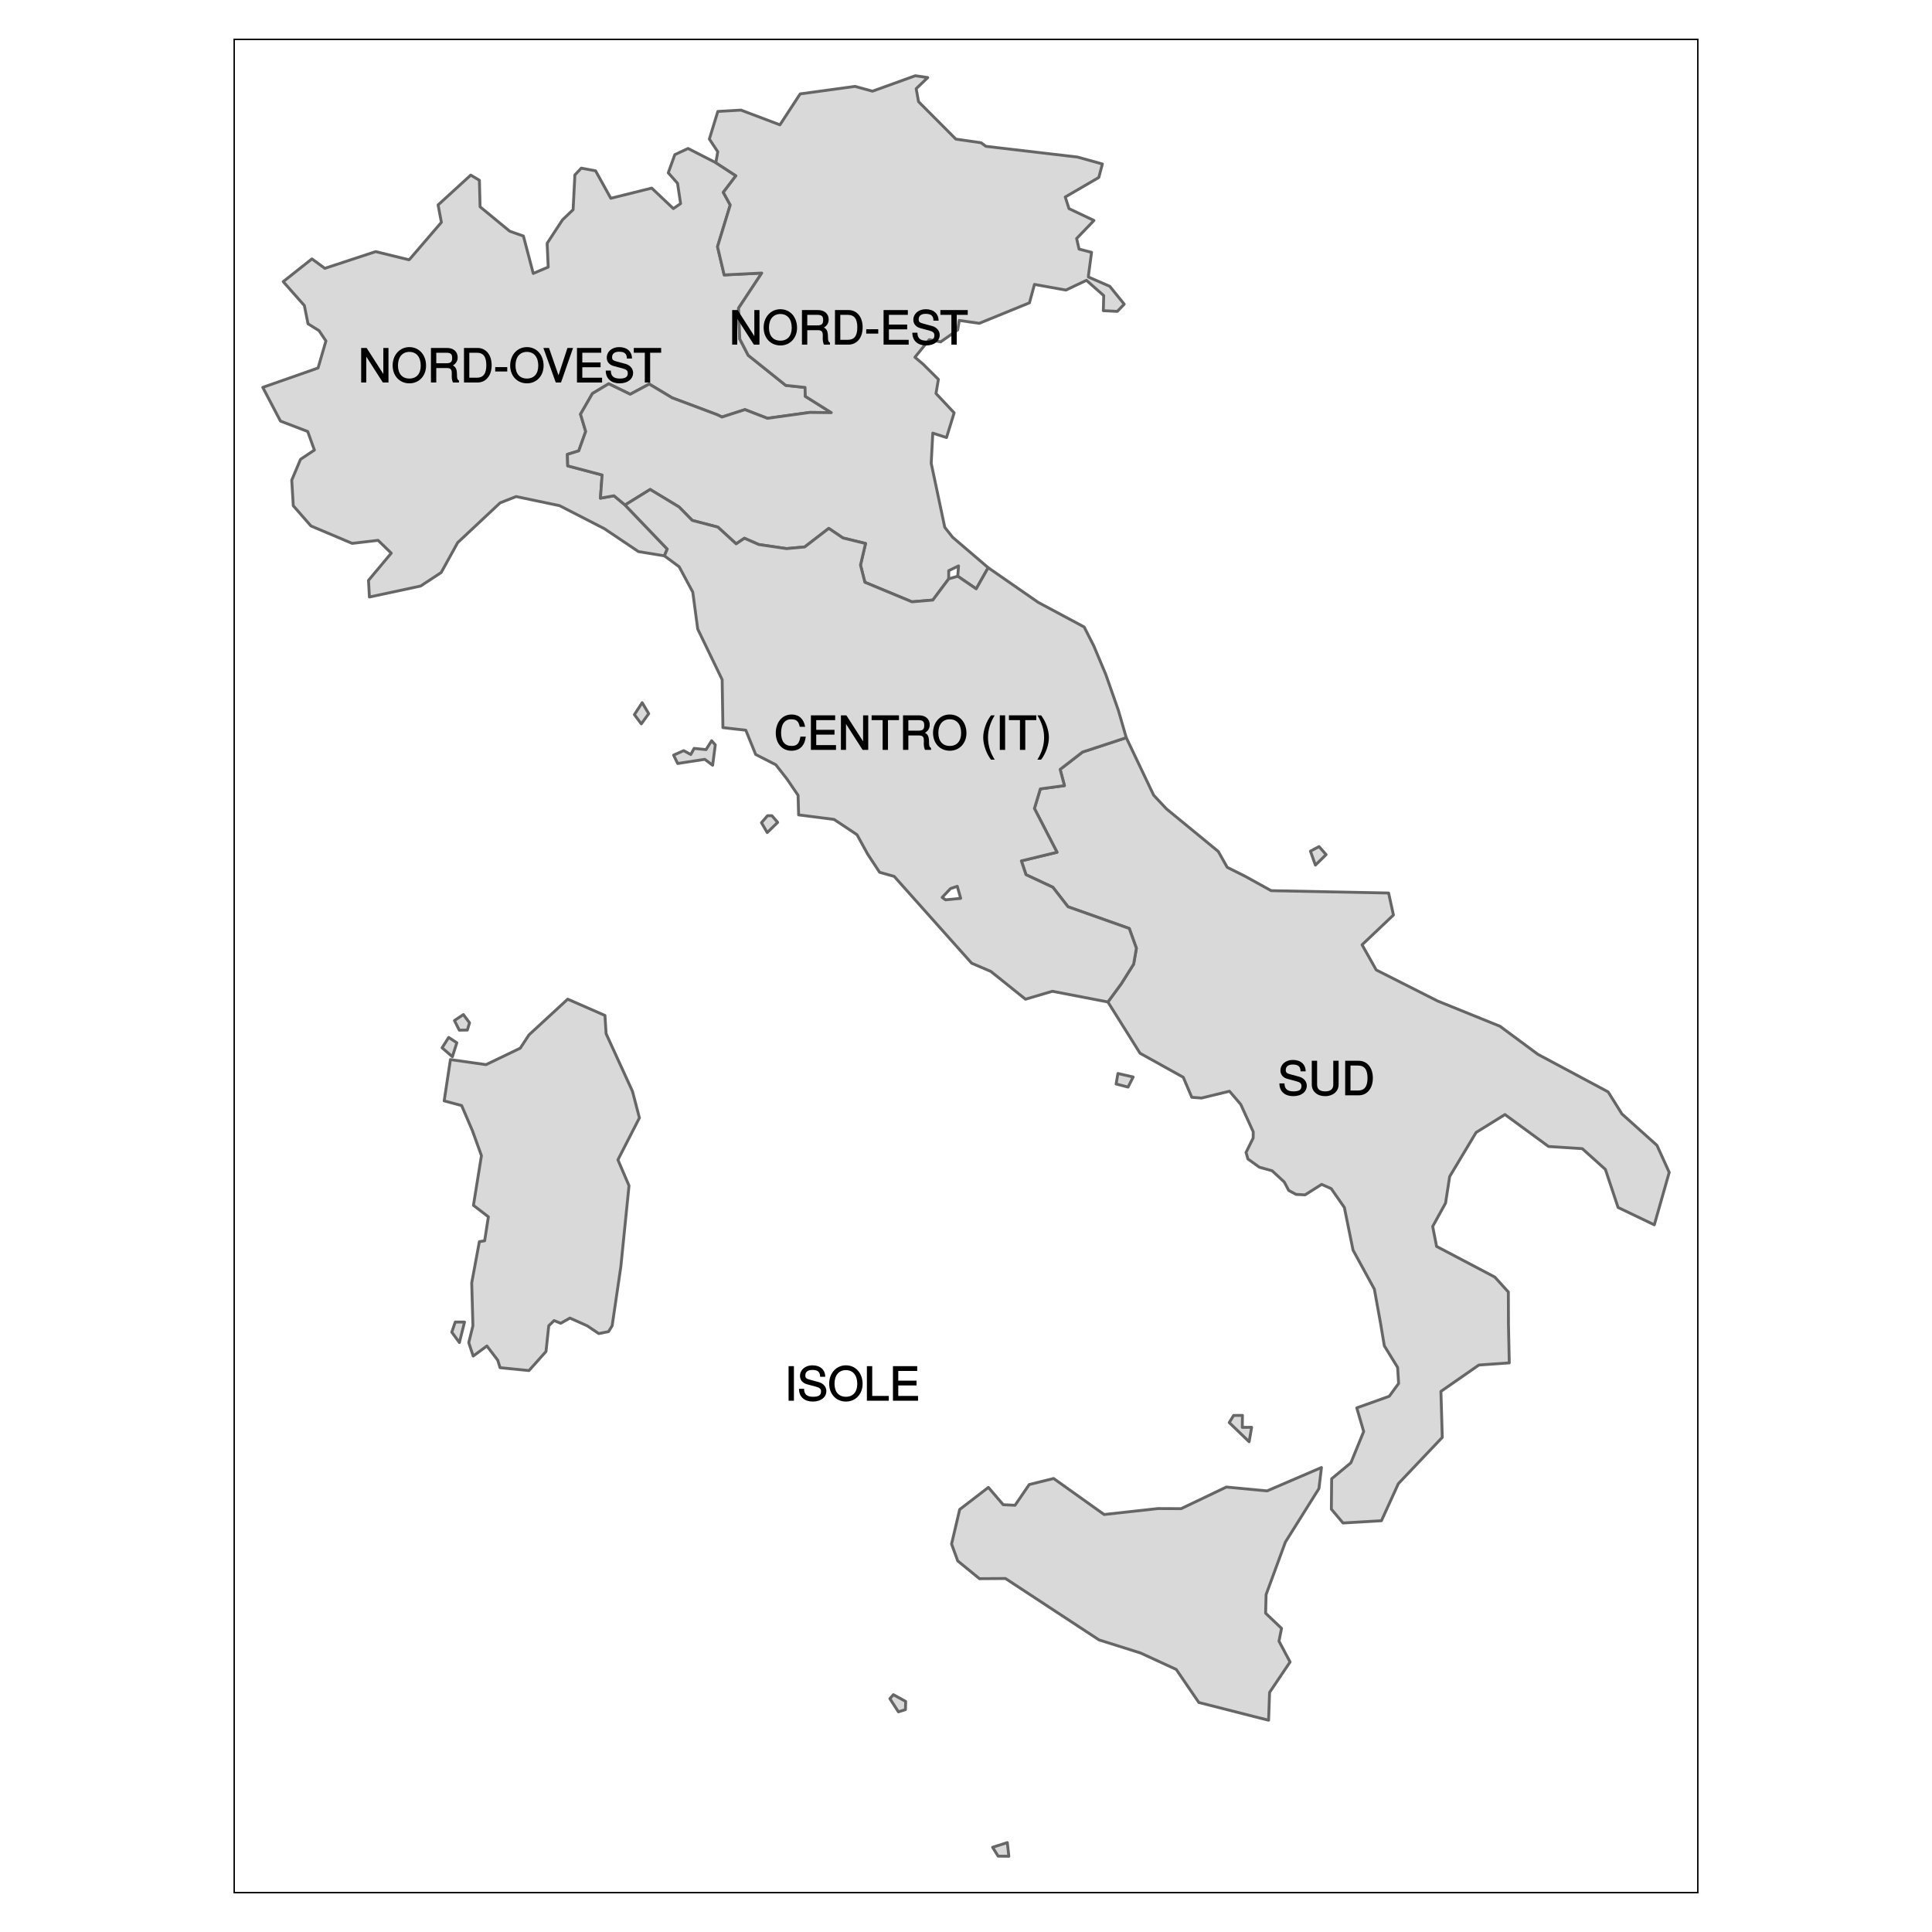
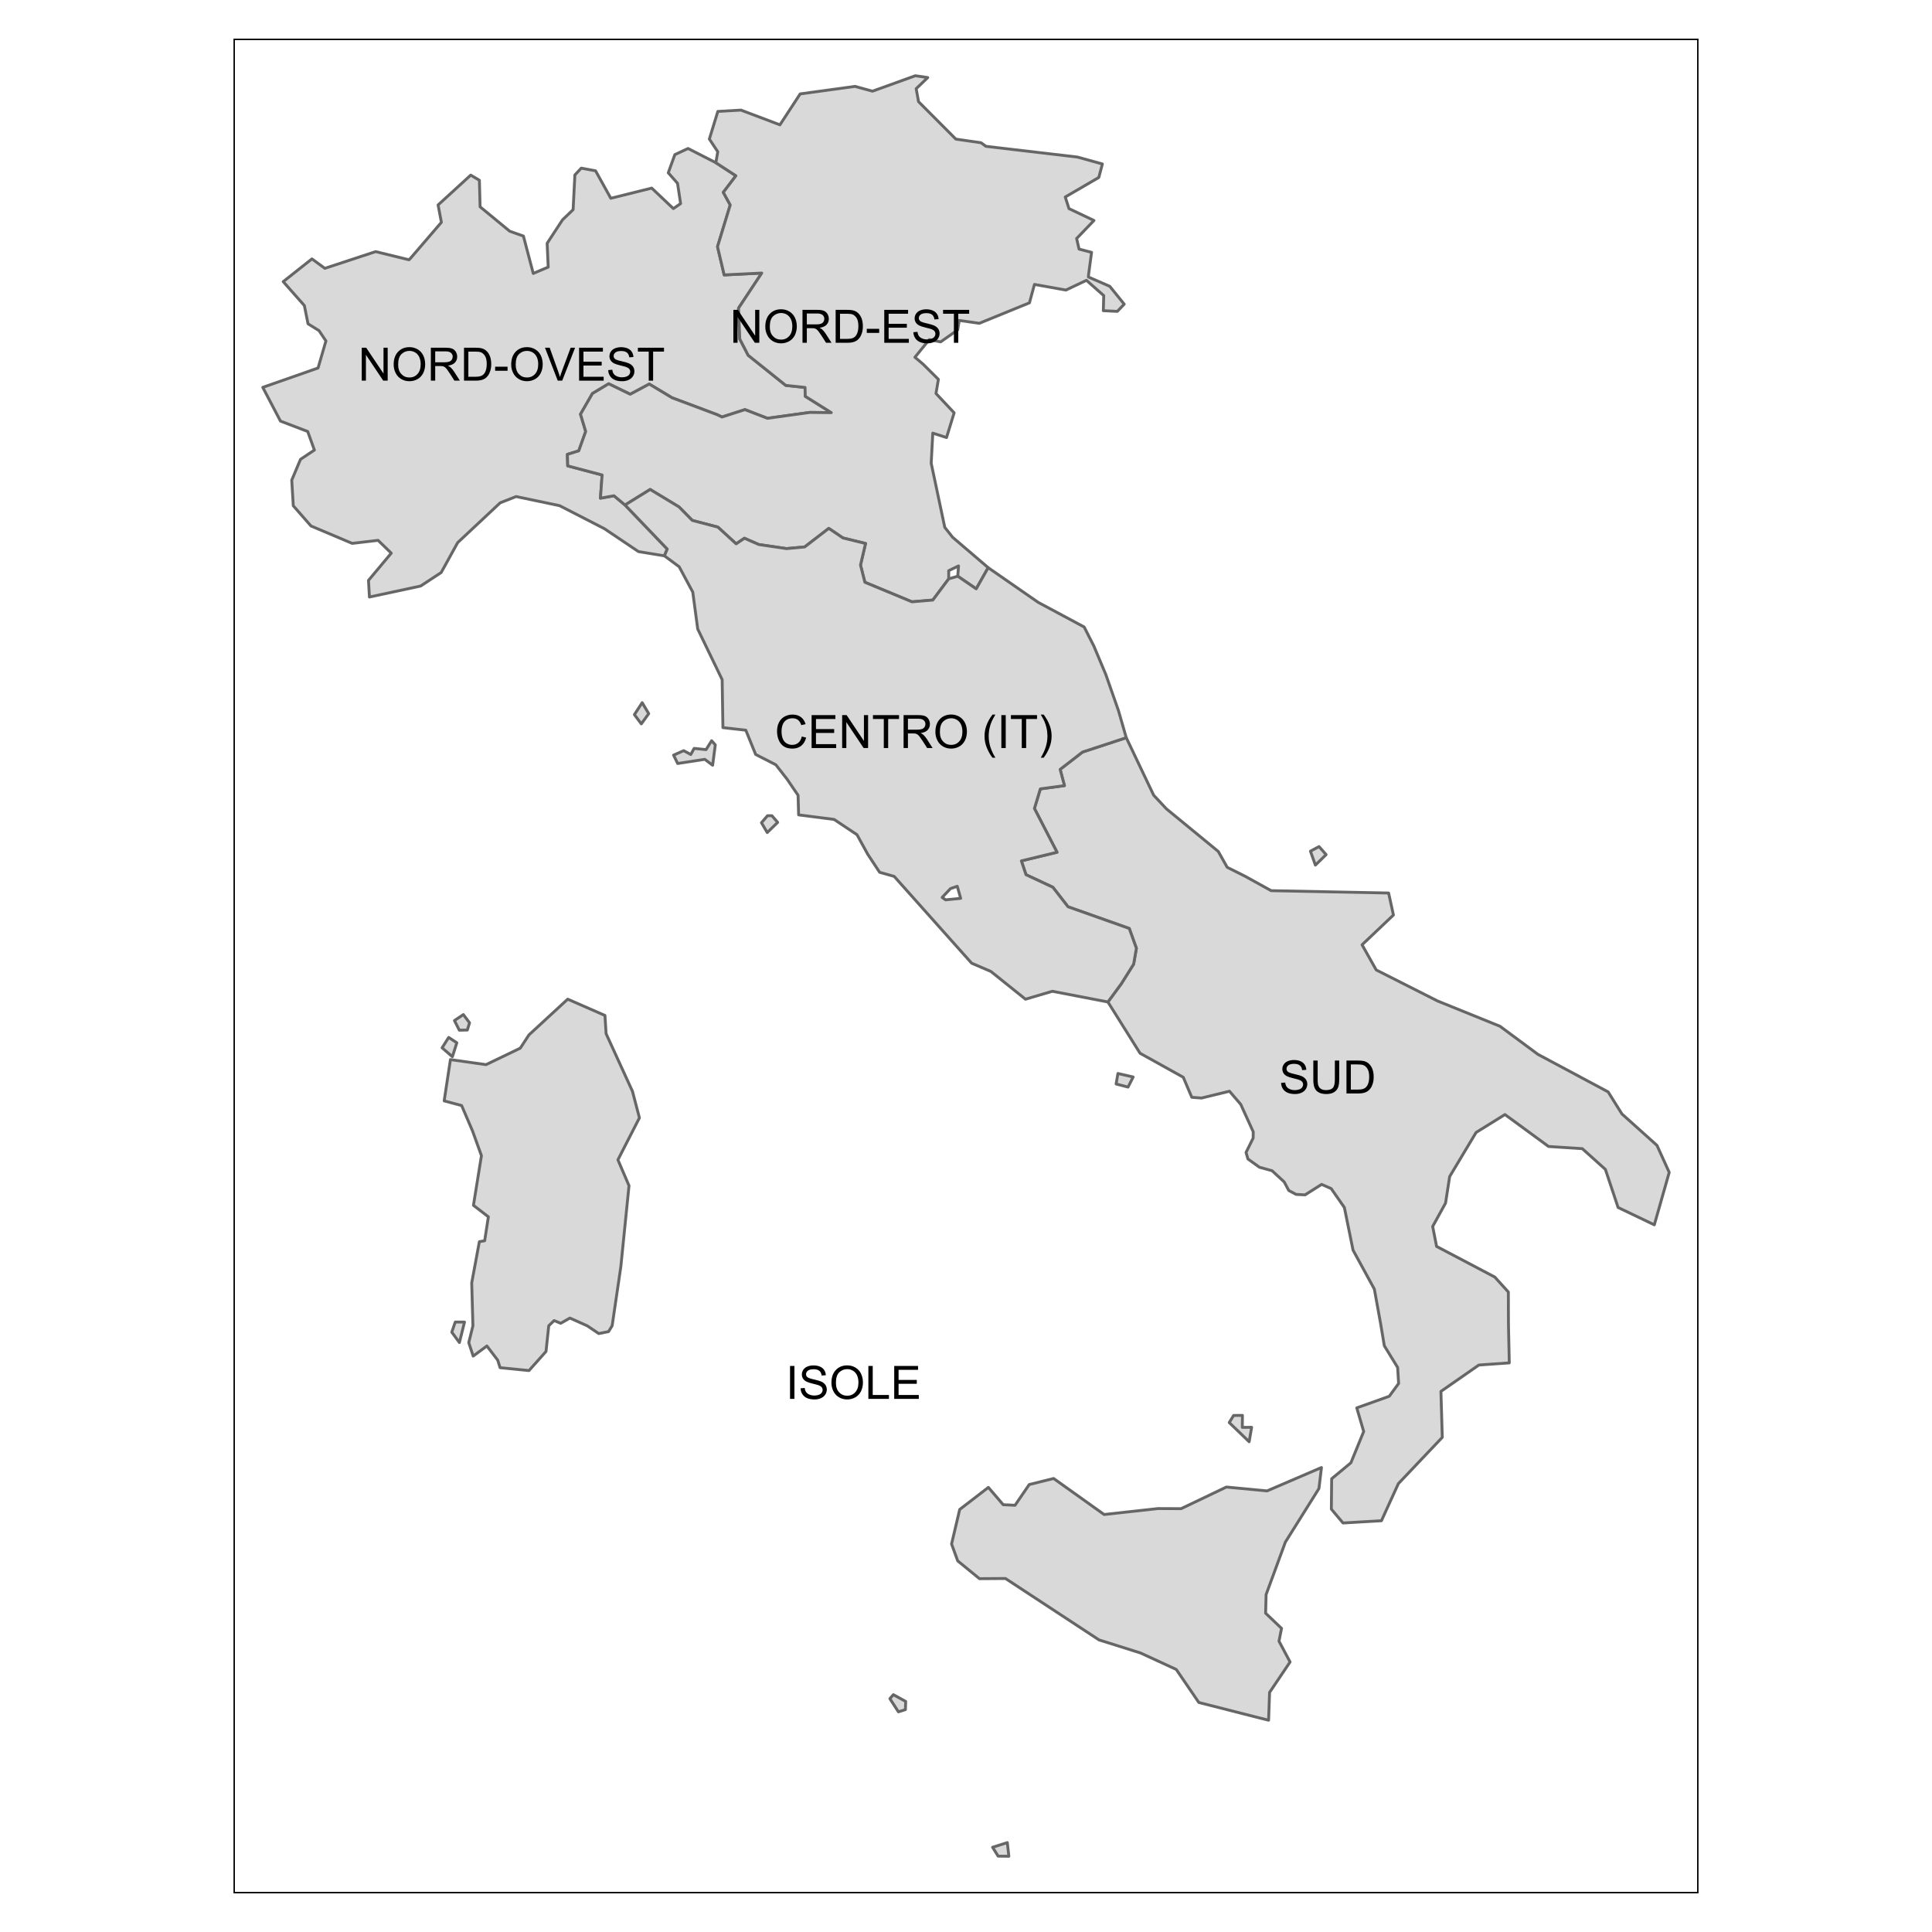
<svg xmlns="http://www.w3.org/2000/svg" xmlns:xlink="http://www.w3.org/1999/xlink" width="504pt" height="504pt" viewBox="0 0 504 504" version="1.1">
  <defs>
    <g>
      <symbol overflow="visible" id="glyph0-0">
-         <path style="stroke:none;" d="" />
+         <path style="stroke:none;" d="M 1.5 0 L 1.5 -7.5 L 7.5 -7.5 L 7.5 0 Z M 1.688 -0.188 L 7.312 -0.188 L 7.312 -7.312 L 1.688 -7.312 Z M 1.688 -0.188 " />
      </symbol>
      <symbol overflow="visible" id="glyph0-1">
-         <path style="stroke:none;" d="M 7.891 -0.125 L 7.891 -9.016 L 6.547 -9.016 L 6.547 -1.734 L 6.797 -1.828 L 2.188 -9.016 L 0.766 -9.016 L 0.766 0 L 2.094 0 L 2.094 -7.219 L 1.859 -7.125 L 6.422 0 L 7.891 0 Z M 7.891 -0.125 " />
+         <path style="stroke:none;" d="M 0.914 0 L 0.914 -8.59 L 2.078 -8.59 L 6.594 -1.844 L 6.594 -8.59 L 7.68 -8.59 L 7.68 0 L 6.516 0 L 2.004 -6.75 L 2.004 0 Z M 0.914 0 " />
      </symbol>
      <symbol overflow="visible" id="glyph0-2">
-         <path style="stroke:none;" d="M 9.031 -4.375 C 9.031 -7.188 7.234 -9.234 4.672 -9.234 C 2.156 -9.234 0.312 -7.172 0.312 -4.438 C 0.312 -1.703 2.156 0.219 4.688 0.219 C 7.25 0.219 9.031 -1.797 9.031 -4.375 Z M 7.641 -4.391 C 7.641 -2.281 6.531 -1.031 4.688 -1.031 C 2.812 -1.031 1.703 -2.281 1.703 -4.438 C 1.703 -6.594 2.812 -7.984 4.672 -7.984 C 6.562 -7.984 7.641 -6.594 7.641 -4.391 Z M 7.641 -4.391 " />
+         <path style="stroke:none;" d="M 0.578 -4.184 C 0.574 -5.605 0.957 -6.719 1.727 -7.531 C 2.488 -8.336 3.477 -8.742 4.695 -8.742 C 5.484 -8.742 6.199 -8.551 6.836 -8.172 C 7.473 -7.793 7.957 -7.266 8.293 -6.586 C 8.625 -5.906 8.793 -5.137 8.797 -4.281 C 8.793 -3.41 8.617 -2.633 8.27 -1.945 C 7.914 -1.258 7.418 -0.734 6.773 -0.383 C 6.125 -0.027 5.43 0.145 4.688 0.148 C 3.879 0.145 3.156 -0.047 2.52 -0.438 C 1.879 -0.824 1.395 -1.359 1.07 -2.039 C 0.738 -2.715 0.574 -3.43 0.578 -4.184 Z M 1.75 -4.164 C 1.746 -3.129 2.023 -2.312 2.586 -1.719 C 3.141 -1.121 3.84 -0.824 4.68 -0.828 C 5.535 -0.824 6.238 -1.125 6.793 -1.73 C 7.344 -2.328 7.621 -3.184 7.625 -4.289 C 7.621 -4.984 7.504 -5.594 7.27 -6.117 C 7.031 -6.641 6.684 -7.043 6.23 -7.332 C 5.77 -7.617 5.262 -7.762 4.699 -7.766 C 3.895 -7.762 3.199 -7.484 2.621 -6.934 C 2.035 -6.379 1.746 -5.457 1.75 -4.164 Z M 1.75 -4.164 " />
      </symbol>
      <symbol overflow="visible" id="glyph0-3">
-         <path style="stroke:none;" d="M 8.281 -0.125 L 8.281 -0.484 C 7.828 -0.797 7.766 -1.016 7.75 -2.172 C 7.734 -3.609 7.375 -4.172 6.438 -4.578 L 6.438 -4.312 C 7.422 -4.797 7.938 -5.547 7.938 -6.547 C 7.938 -8.047 6.859 -9.016 5.141 -9.016 L 0.969 -9.016 L 0.969 0 L 2.359 0 L 2.359 -3.766 L 5.109 -3.766 C 6.094 -3.766 6.422 -3.422 6.406 -2.344 L 6.391 -1.562 C 6.391 -1.016 6.484 -0.484 6.703 0 L 8.281 0 Z M 6.5 -6.391 C 6.5 -5.359 6.125 -5.016 4.938 -5.016 L 2.359 -5.016 L 2.359 -7.766 L 4.938 -7.766 C 6.188 -7.766 6.5 -7.375 6.5 -6.391 Z M 6.5 -6.391 " />
+         <path style="stroke:none;" d="M 0.945 0 L 0.945 -8.59 L 4.75 -8.59 C 5.512 -8.59 6.094 -8.512 6.496 -8.355 C 6.891 -8.199 7.211 -7.926 7.453 -7.539 C 7.691 -7.145 7.809 -6.715 7.812 -6.246 C 7.809 -5.637 7.613 -5.121 7.219 -4.703 C 6.82 -4.285 6.211 -4.02 5.391 -3.906 C 5.691 -3.762 5.918 -3.621 6.078 -3.48 C 6.406 -3.176 6.723 -2.793 7.02 -2.336 L 8.516 0 L 7.086 0 L 5.945 -1.789 C 5.613 -2.301 5.34 -2.695 5.125 -2.973 C 4.91 -3.242 4.719 -3.434 4.551 -3.547 C 4.379 -3.652 4.207 -3.73 4.031 -3.773 C 3.898 -3.797 3.688 -3.809 3.398 -3.812 L 2.078 -3.812 L 2.078 0 Z M 2.078 -4.797 L 4.523 -4.797 C 5.043 -4.793 5.449 -4.848 5.742 -4.957 C 6.031 -5.066 6.254 -5.238 6.41 -5.473 C 6.562 -5.707 6.637 -5.965 6.641 -6.246 C 6.637 -6.652 6.488 -6.984 6.195 -7.246 C 5.898 -7.508 5.434 -7.641 4.797 -7.641 L 2.078 -7.641 Z M 2.078 -4.797 " />
      </symbol>
      <symbol overflow="visible" id="glyph0-4">
-         <path style="stroke:none;" d="M 8.141 -4.516 C 8.141 -7.219 6.656 -9.016 4.438 -9.016 L 0.922 -9.016 L 0.922 0 L 4.438 0 C 6.641 0 8.141 -1.781 8.141 -4.516 Z M 6.75 -4.5 C 6.75 -2.297 5.969 -1.25 4.25 -1.25 L 2.312 -1.25 L 2.312 -7.766 L 4.25 -7.766 C 5.969 -7.766 6.75 -6.734 6.75 -4.5 Z M 6.75 -4.5 " />
+         <path style="stroke:none;" d="M 0.926 0 L 0.926 -8.59 L 3.883 -8.59 C 4.551 -8.59 5.062 -8.547 5.414 -8.469 C 5.906 -8.352 6.324 -8.148 6.672 -7.852 C 7.121 -7.469 7.461 -6.977 7.688 -6.383 C 7.914 -5.785 8.027 -5.105 8.027 -4.344 C 8.027 -3.688 7.949 -3.109 7.797 -2.605 C 7.645 -2.102 7.449 -1.684 7.211 -1.355 C 6.973 -1.02 6.711 -0.762 6.43 -0.574 C 6.145 -0.387 5.805 -0.242 5.406 -0.145 C 5.004 -0.047 4.543 0 4.023 0 Z M 2.062 -1.016 L 3.898 -1.016 C 4.461 -1.012 4.906 -1.066 5.227 -1.172 C 5.547 -1.273 5.805 -1.422 6 -1.617 C 6.27 -1.887 6.477 -2.246 6.629 -2.703 C 6.777 -3.156 6.855 -3.711 6.855 -4.359 C 6.855 -5.258 6.707 -5.945 6.41 -6.43 C 6.113 -6.91 5.754 -7.234 5.336 -7.398 C 5.031 -7.516 4.543 -7.574 3.867 -7.578 L 2.062 -7.578 Z M 2.062 -1.016 " />
      </symbol>
      <symbol overflow="visible" id="glyph0-5">
-         <path style="stroke:none;" d="M 3.547 -3.016 L 3.547 -4.016 L 0.406 -4.016 L 0.406 -2.875 L 3.547 -2.875 Z M 3.547 -3.016 " />
+         <path style="stroke:none;" d="M 0.383 -2.578 L 0.383 -3.641 L 3.621 -3.641 L 3.621 -2.578 Z M 0.383 -2.578 " />
      </symbol>
      <symbol overflow="visible" id="glyph0-6">
-         <path style="stroke:none;" d="M 7.734 -9.016 L 6.453 -9.016 L 3.984 -1.469 L 4.266 -1.469 L 1.641 -9.016 L 0.172 -9.016 L 3.406 0 L 4.781 0 L 7.922 -9.016 Z M 7.734 -9.016 " />
+         <path style="stroke:none;" d="M 3.383 0 L 0.055 -8.59 L 1.281 -8.59 L 3.516 -2.352 C 3.695 -1.848 3.844 -1.379 3.969 -0.945 C 4.094 -1.41 4.25 -1.879 4.43 -2.352 L 6.75 -8.59 L 7.91 -8.59 L 4.547 0 Z M 3.383 0 " />
      </symbol>
      <symbol overflow="visible" id="glyph0-7">
-         <path style="stroke:none;" d="M 7.484 -0.125 L 7.484 -1.25 L 2.328 -1.25 L 2.328 -3.984 L 7.094 -3.984 L 7.094 -5.234 L 2.328 -5.234 L 2.328 -7.766 L 7.266 -7.766 L 7.266 -9.016 L 0.938 -9.016 L 0.938 0 L 7.484 0 Z M 7.484 -0.125 " />
+         <path style="stroke:none;" d="M 0.949 0 L 0.949 -8.59 L 7.16 -8.59 L 7.16 -7.578 L 2.086 -7.578 L 2.086 -4.945 L 6.836 -4.945 L 6.836 -3.938 L 2.086 -3.938 L 2.086 -1.016 L 7.359 -1.016 L 7.359 0 Z M 0.949 0 " />
      </symbol>
      <symbol overflow="visible" id="glyph0-8">
-         <path style="stroke:none;" d="M 7.578 -2.531 C 7.578 -3.609 6.781 -4.531 5.594 -4.859 L 3.391 -5.453 C 2.344 -5.719 2.094 -5.938 2.094 -6.609 C 2.094 -7.5 2.734 -8.031 3.906 -8.031 C 5.297 -8.031 5.953 -7.531 5.953 -6.25 L 7.281 -6.25 C 7.281 -8.094 5.969 -9.234 3.953 -9.234 C 2.031 -9.234 0.703 -8.047 0.703 -6.453 C 0.703 -5.391 1.406 -4.578 2.562 -4.281 L 4.734 -3.703 C 5.828 -3.422 6.188 -3.109 6.188 -2.422 C 6.188 -1.469 5.609 -1.031 4.109 -1.031 C 2.453 -1.031 1.766 -1.734 1.766 -3.109 L 0.438 -3.109 C 0.438 -0.906 1.969 0.219 4.031 0.219 C 6.25 0.219 7.578 -0.969 7.578 -2.531 Z M 7.578 -2.531 " />
+         <path style="stroke:none;" d="M 0.539 -2.758 L 1.609 -2.852 C 1.66 -2.422 1.777 -2.07 1.965 -1.797 C 2.145 -1.52 2.434 -1.297 2.828 -1.129 C 3.215 -0.957 3.656 -0.871 4.148 -0.875 C 4.578 -0.871 4.961 -0.938 5.297 -1.066 C 5.629 -1.191 5.875 -1.367 6.039 -1.594 C 6.199 -1.82 6.281 -2.066 6.281 -2.332 C 6.281 -2.598 6.203 -2.832 6.047 -3.035 C 5.891 -3.238 5.633 -3.406 5.273 -3.547 C 5.043 -3.633 4.531 -3.773 3.746 -3.965 C 2.953 -4.152 2.402 -4.332 2.086 -4.5 C 1.672 -4.711 1.363 -4.977 1.168 -5.297 C 0.965 -5.617 0.867 -5.973 0.867 -6.367 C 0.867 -6.801 0.988 -7.207 1.234 -7.582 C 1.48 -7.957 1.84 -8.242 2.312 -8.441 C 2.785 -8.633 3.312 -8.73 3.891 -8.734 C 4.523 -8.73 5.082 -8.629 5.574 -8.426 C 6.059 -8.223 6.434 -7.922 6.695 -7.523 C 6.957 -7.125 7.098 -6.672 7.117 -6.172 L 6.031 -6.086 C 5.969 -6.629 5.77 -7.039 5.434 -7.316 C 5.094 -7.594 4.598 -7.734 3.938 -7.734 C 3.25 -7.734 2.746 -7.605 2.434 -7.355 C 2.113 -7.098 1.957 -6.797 1.961 -6.445 C 1.957 -6.137 2.07 -5.883 2.297 -5.684 C 2.516 -5.48 3.086 -5.273 4.012 -5.07 C 4.934 -4.859 5.566 -4.68 5.914 -4.523 C 6.41 -4.293 6.781 -4 7.02 -3.648 C 7.254 -3.293 7.371 -2.887 7.375 -2.426 C 7.371 -1.969 7.242 -1.535 6.984 -1.133 C 6.723 -0.727 6.344 -0.414 5.855 -0.188 C 5.363 0.035 4.812 0.145 4.203 0.148 C 3.422 0.145 2.77 0.035 2.246 -0.191 C 1.719 -0.414 1.309 -0.754 1.012 -1.215 C 0.711 -1.668 0.555 -2.184 0.539 -2.758 Z M 0.539 -2.758 " />
      </symbol>
      <symbol overflow="visible" id="glyph0-9">
-         <path style="stroke:none;" d="M 7.25 -7.891 L 7.25 -9.016 L 0.109 -9.016 L 0.109 -7.766 L 2.984 -7.766 L 2.984 0 L 4.375 0 L 4.375 -7.766 L 7.25 -7.766 Z M 7.25 -7.891 " />
+         <path style="stroke:none;" d="M 3.109 0 L 3.109 -7.578 L 0.281 -7.578 L 0.281 -8.59 L 7.09 -8.59 L 7.09 -7.578 L 4.25 -7.578 L 4.25 0 Z M 3.109 0 " />
      </symbol>
      <symbol overflow="visible" id="glyph0-10">
-         <path style="stroke:none;" d="M 7.875 -2.797 L 7.875 -9.016 L 6.484 -9.016 L 6.484 -2.797 C 6.484 -1.625 5.766 -1.031 4.375 -1.031 C 3.062 -1.031 2.266 -1.531 2.266 -2.797 L 2.266 -9.016 L 0.875 -9.016 L 0.875 -2.797 C 0.875 -1.016 2.297 0.219 4.375 0.219 C 6.422 0.219 7.875 -1.047 7.875 -2.797 Z M 7.875 -2.797 " />
+         <path style="stroke:none;" d="M 6.562 -8.59 L 7.699 -8.59 L 7.699 -3.625 C 7.699 -2.762 7.602 -2.078 7.406 -1.57 C 7.211 -1.062 6.855 -0.648 6.348 -0.328 C 5.836 -0.012 5.168 0.145 4.344 0.148 C 3.531 0.145 2.875 0.008 2.367 -0.27 C 1.855 -0.547 1.488 -0.945 1.273 -1.473 C 1.051 -1.996 0.941 -2.715 0.945 -3.625 L 0.945 -8.59 L 2.078 -8.59 L 2.078 -3.633 C 2.074 -2.887 2.145 -2.336 2.285 -1.984 C 2.426 -1.629 2.664 -1.355 3 -1.164 C 3.336 -0.973 3.75 -0.879 4.242 -0.879 C 5.078 -0.879 5.672 -1.066 6.027 -1.445 C 6.383 -1.824 6.562 -2.555 6.562 -3.633 Z M 6.562 -8.59 " />
      </symbol>
      <symbol overflow="visible" id="glyph0-11">
-         <path style="stroke:none;" d="M 2.453 -0.125 L 2.453 -9.016 L 1.062 -9.016 L 1.062 0 L 2.453 0 Z M 2.453 -0.125 " />
+         <path style="stroke:none;" d="M 1.117 0 L 1.117 -8.59 L 2.258 -8.59 L 2.258 0 Z M 1.117 0 " />
      </symbol>
      <symbol overflow="visible" id="glyph0-12">
-         <path style="stroke:none;" d="M 6.531 -0.125 L 6.531 -1.25 L 2.203 -1.25 L 2.203 -9.016 L 0.812 -9.016 L 0.812 0 L 6.531 0 Z M 6.531 -0.125 " />
+         <path style="stroke:none;" d="M 0.879 0 L 0.879 -8.59 L 2.016 -8.59 L 2.016 -1.016 L 6.246 -1.016 L 6.246 0 Z M 0.879 0 " />
      </symbol>
      <symbol overflow="visible" id="glyph0-13">
-         <path style="stroke:none;" d="M 8.125 -3.453 L 6.859 -3.453 C 6.562 -1.672 6.016 -1.031 4.531 -1.031 C 2.797 -1.031 1.828 -2.234 1.828 -4.422 C 1.828 -6.656 2.75 -7.984 4.438 -7.984 C 5.812 -7.984 6.391 -7.5 6.688 -6.031 L 8.094 -6.031 C 7.734 -8.094 6.484 -9.234 4.578 -9.234 C 1.922 -9.234 0.438 -6.953 0.438 -4.406 C 0.438 -1.844 1.953 0.219 4.531 0.219 C 6.656 0.219 7.984 -1.047 8.266 -3.453 Z M 8.125 -3.453 " />
+         <path style="stroke:none;" d="M 7.055 -3.012 L 8.191 -2.727 C 7.953 -1.789 7.523 -1.078 6.906 -0.586 C 6.285 -0.098 5.527 0.145 4.633 0.148 C 3.707 0.145 2.953 -0.039 2.375 -0.418 C 1.793 -0.793 1.352 -1.34 1.051 -2.055 C 0.746 -2.77 0.598 -3.539 0.598 -4.359 C 0.598 -5.254 0.766 -6.031 1.109 -6.699 C 1.449 -7.363 1.938 -7.871 2.57 -8.215 C 3.199 -8.559 3.895 -8.73 4.652 -8.734 C 5.512 -8.73 6.234 -8.512 6.82 -8.078 C 7.406 -7.637 7.812 -7.023 8.047 -6.234 L 6.926 -5.969 C 6.723 -6.59 6.434 -7.047 6.059 -7.336 C 5.68 -7.621 5.203 -7.762 4.629 -7.766 C 3.969 -7.762 3.414 -7.605 2.973 -7.289 C 2.527 -6.969 2.219 -6.543 2.039 -6.012 C 1.859 -5.48 1.77 -4.93 1.77 -4.367 C 1.77 -3.633 1.875 -2.996 2.086 -2.449 C 2.297 -1.902 2.629 -1.496 3.082 -1.23 C 3.531 -0.961 4.016 -0.824 4.539 -0.828 C 5.176 -0.824 5.715 -1.008 6.156 -1.379 C 6.598 -1.742 6.898 -2.289 7.055 -3.012 Z M 7.055 -3.012 " />
      </symbol>
      <symbol overflow="visible" id="glyph0-14">
        <path style="stroke:none;" d="" />
      </symbol>
      <symbol overflow="visible" id="glyph0-15">
-         <path style="stroke:none;" d="M 3.594 2.312 C 2.531 0.594 1.984 -1.312 1.984 -3.234 C 1.984 -5.141 2.531 -7.078 3.734 -9.016 L 2.766 -9.016 C 1.531 -7.406 0.734 -5.125 0.734 -3.234 C 0.734 -1.344 1.531 0.938 2.766 2.547 L 3.734 2.547 Z M 3.594 2.312 " />
+         <path style="stroke:none;" d="M 2.805 2.523 C 2.223 1.785 1.73 0.93 1.328 -0.055 C 0.926 -1.035 0.727 -2.055 0.727 -3.109 C 0.727 -4.039 0.875 -4.93 1.18 -5.781 C 1.523 -6.77 2.066 -7.754 2.805 -8.734 L 3.562 -8.734 C 3.086 -7.918 2.773 -7.34 2.625 -6.996 C 2.383 -6.457 2.195 -5.895 2.062 -5.309 C 1.895 -4.574 1.809 -3.84 1.812 -3.105 C 1.809 -1.227 2.395 0.648 3.562 2.523 Z M 2.805 2.523 " />
      </symbol>
      <symbol overflow="visible" id="glyph0-16">
-         <path style="stroke:none;" d="M 3.203 -3.234 C 3.203 -5.125 2.406 -7.406 1.172 -9.016 L 0.203 -9.016 C 1.406 -7.062 1.953 -5.141 1.953 -3.234 C 1.953 -1.312 1.406 0.609 0.203 2.547 L 1.172 2.547 C 2.406 0.938 3.203 -1.344 3.203 -3.234 Z M 3.203 -3.234 " />
+         <path style="stroke:none;" d="M 1.484 2.523 L 0.727 2.523 C 1.891 0.648 2.473 -1.227 2.477 -3.105 C 2.473 -3.84 2.391 -4.566 2.227 -5.289 C 2.094 -5.875 1.906 -6.438 1.672 -6.977 C 1.516 -7.328 1.203 -7.914 0.727 -8.734 L 1.484 -8.734 C 2.215 -7.754 2.758 -6.77 3.109 -5.781 C 3.41 -4.93 3.562 -4.039 3.562 -3.109 C 3.562 -2.055 3.359 -1.035 2.957 -0.055 C 2.551 0.93 2.059 1.785 1.484 2.523 Z M 1.484 2.523 " />
      </symbol>
    </g>
    <clipPath id="clip1">
      <path d="M 60.906 10.082 L 443.094 10.082 L 443.094 493.918 L 60.906 493.918 Z M 60.906 10.082 " />
    </clipPath>
    <clipPath id="clip2">
      <path d="M 60.906 10.082 L 443.094 10.082 L 443.094 493.918 L 60.906 493.918 Z M 60.906 10.082 " />
    </clipPath>
  </defs>
-   <g id="surface30">
+   <g id="surface24">
    <rect x="0" y="0" width="504" height="504" style="fill:rgb(100%,100%,100%);fill-opacity:1;stroke:none;" />
    <g clip-path="url(#clip1)" clip-rule="nonzero">
      <path style=" stroke:none;fill-rule:nonzero;fill:rgb(100%,100%,100%);fill-opacity:1;" d="M 60.906 493.918 L 443.094 493.918 L 443.094 10.082 L 60.906 10.082 Z M 60.906 493.918 " />
    </g>
    <path style="fill-rule:evenodd;fill:rgb(85.098%,85.098%,85.098%);fill-opacity:1;stroke-width:0.75;stroke-linecap:round;stroke-linejoin:round;stroke:rgb(40%,40%,40%);stroke-opacity:1;stroke-miterlimit:10;" d="M 198.719 71.234 L 192.664 80.387 L 192.984 88.434 L 195.184 92.684 L 204.984 100.535 L 210.012 101.07 L 210.082 103.391 L 216.855 107.645 L 211.273 107.59 L 200.195 109.125 L 194.34 106.859 L 188.336 108.789 L 187.09 108.18 L 175.324 103.773 L 169.375 100.188 L 164.41 102.848 L 158.789 100.117 L 154.551 102.656 L 151.441 108.051 L 152.793 112.559 L 150.98 117.617 L 148.012 118.535 L 148.102 121.531 L 157.078 123.906 L 156.637 129.957 L 160.172 129.328 L 163.055 131.742 L 174.066 143.227 L 173.324 145 L 166.555 143.891 L 157.633 137.898 L 145.984 131.914 L 134.645 129.535 L 130.477 131.172 L 119.395 141.551 L 115.09 149.355 L 109.727 152.879 L 96.371 155.746 L 96.129 151.398 L 102.07 144.301 L 98.629 140.957 L 91.871 141.75 L 81.121 137.207 L 76.508 131.934 L 76.109 125.258 L 78.395 119.828 L 82.02 117.406 L 80.266 112.559 L 73.164 109.848 L 68.551 101.055 L 82.973 96 L 85.027 88.941 L 83.227 86.262 L 80.355 84.469 L 79.398 79.711 L 73.879 73.473 L 81.375 67.539 L 84.742 70.004 L 97.996 65.641 L 106.703 67.77 L 107.109 67.352 L 115.145 57.996 L 114.285 53.469 L 122.801 45.684 L 125.059 47.027 L 125.242 53.949 L 132.98 60.324 L 136.543 61.582 L 139.109 71.332 L 143.012 69.676 L 142.734 63.465 L 146.75 57.34 L 149.508 54.695 L 149.969 45.641 L 151.633 43.863 L 155.367 44.559 L 159.34 51.727 L 170.02 49.074 L 175.66 54.414 L 177.551 53.113 L 176.75 47.82 L 174.332 45.078 L 176.043 40.344 L 179.488 38.734 L 186.742 42.445 L 191.977 45.852 L 188.688 50.18 L 190.5 53.473 L 187.18 64.355 L 188.918 71.719 Z M 198.719 71.234 " />
    <path style="fill-rule:evenodd;fill:rgb(85.098%,85.098%,85.098%);fill-opacity:1;stroke-width:0.75;stroke-linecap:round;stroke-linejoin:round;stroke:rgb(40%,40%,40%);stroke-opacity:1;stroke-miterlimit:10;" d="M 401.195 275.047 L 419.516 284.844 L 423.098 290.578 L 432.254 298.793 L 435.449 305.836 L 431.559 319.52 L 422.113 314.996 L 418.797 305.062 L 412.773 299.648 L 403.969 299.082 L 392.598 290.75 L 385.062 295.426 L 378.172 306.926 L 377.102 313.84 L 373.742 319.945 L 374.762 325.152 L 389.941 333.141 L 393.48 337.043 L 393.508 345.332 L 393.727 355.535 L 385.789 356.094 L 375.891 362.977 L 376.246 374.961 L 364.785 387.043 L 360.375 396.715 L 350.352 397.301 L 347.309 393.688 L 347.391 385.762 L 352.406 381.598 L 355.746 373.434 L 353.941 367.27 L 362.414 364.246 L 364.859 360.906 L 364.602 356.727 L 361.129 351.078 L 360.168 345.332 L 358.527 336.293 L 352.969 326.125 L 350.703 314.992 L 347.273 310.074 L 344.773 308.969 L 340.449 311.707 L 338.105 311.578 L 336.199 310.559 L 335.016 308.336 L 331.852 305.414 L 328.539 304.492 L 325.547 302.344 L 325.055 300.637 L 326.914 296.879 L 326.934 295.262 L 323.672 288.094 L 320.734 284.668 L 313.438 286.445 L 310.902 286.254 L 308.68 281.027 L 297.406 274.762 L 289.02 261.383 L 292.508 256.633 L 295.73 251.512 L 296.445 247.375 L 294.59 242.211 L 278.609 236.547 L 274.656 231.457 L 271.457 229.961 L 267.648 228.18 L 266.441 224.578 L 275.742 222.324 L 274.691 220.289 L 270.84 212.828 L 269.848 210.902 L 271.391 205.797 L 277.68 204.949 L 277.23 203.25 L 276.559 200.707 L 282.398 196.184 L 293.809 192.438 L 298.957 203.25 L 300.957 207.449 L 304.266 210.988 L 306.504 212.828 L 315.586 220.289 L 317.809 222.117 L 320.141 226.254 L 324.879 228.625 L 327.293 229.961 L 331.605 232.348 L 362.246 232.961 L 363.504 238.703 L 358.953 243.023 L 356.922 244.953 L 355.32 246.469 L 359.016 253.031 L 375.016 261.125 L 391.293 267.719 Z M 401.195 275.047 " />
    <path style="fill-rule:evenodd;fill:rgb(85.098%,85.098%,85.098%);fill-opacity:1;stroke-width:0.75;stroke-linecap:round;stroke-linejoin:round;stroke:rgb(40%,40%,40%);stroke-opacity:1;stroke-miterlimit:10;" d="M 295.609 280.953 L 294.27 283.586 L 291.16 282.777 L 291.633 280.043 Z M 295.609 280.953 " />
    <path style="fill-rule:evenodd;fill:rgb(85.098%,85.098%,85.098%);fill-opacity:1;stroke-width:0.75;stroke-linecap:round;stroke-linejoin:round;stroke:rgb(40%,40%,40%);stroke-opacity:1;stroke-miterlimit:10;" d="M 345.945 222.945 L 343.148 225.676 L 341.855 222.047 L 344.098 220.852 Z M 345.945 222.945 " />
    <path style="fill-rule:evenodd;fill:rgb(85.098%,85.098%,85.098%);fill-opacity:1;stroke-width:0.75;stroke-linecap:round;stroke-linejoin:round;stroke:rgb(40%,40%,40%);stroke-opacity:1;stroke-miterlimit:10;" d="M 335.312 402.289 L 330.285 415.977 L 330.16 420.832 L 334.312 424.793 L 333.648 428.129 L 336.539 433.559 L 331.195 441.492 L 330.938 448.75 L 327.344 447.848 L 312.734 444.125 L 306.852 435.508 L 297.535 431.215 L 286.699 427.801 L 262.297 411.781 L 255.516 411.828 L 249.844 407.195 L 248.234 402.785 L 250.355 393.777 L 257.836 388.02 L 261.707 392.535 L 264.793 392.68 L 268.496 387.27 L 274.859 385.695 L 288.031 395.09 L 302.086 393.539 L 308.121 393.566 L 319.922 387.926 L 330.551 388.93 L 344.73 382.832 L 344.07 388.316 Z M 335.312 402.289 " />
    <path style="fill-rule:evenodd;fill:rgb(85.098%,85.098%,85.098%);fill-opacity:1;stroke-width:0.75;stroke-linecap:round;stroke-linejoin:round;stroke:rgb(40%,40%,40%);stroke-opacity:1;stroke-miterlimit:10;" d="M 164.992 284.691 L 166.805 291.613 L 161.195 302.562 L 164.09 309.309 L 161.957 330.43 L 159.691 345.852 L 158.746 347.383 L 156.195 347.883 L 153.172 345.852 L 148.676 343.844 L 146.27 345.203 L 144.547 344.5 L 143.152 345.852 L 142.434 352.562 L 137.996 357.535 L 130.453 356.785 L 129.84 354.828 L 127.016 351.121 L 123.438 353.762 L 122.285 350.242 L 123.371 345.852 L 123.059 334.668 L 125.051 323.918 L 126.434 323.676 L 127.402 317.43 L 123.508 314.434 L 125.594 301.477 L 123.266 295.027 L 120.426 288.402 L 115.871 287.184 L 117.504 276.414 L 126.789 277.734 L 135.723 273.434 L 137.996 269.965 L 148.098 260.652 L 157.812 264.902 L 158.113 269.656 Z M 164.992 284.691 " />
    <path style="fill-rule:evenodd;fill:rgb(85.098%,85.098%,85.098%);fill-opacity:1;stroke-width:0.75;stroke-linecap:round;stroke-linejoin:round;stroke:rgb(40%,40%,40%);stroke-opacity:1;stroke-miterlimit:10;" d="M 324.117 369.23 L 324.078 372.355 L 326.512 372.344 L 325.863 376.109 L 320.672 371.102 L 321.809 369.25 Z M 324.117 369.23 " />
    <path style="fill-rule:evenodd;fill:rgb(85.098%,85.098%,85.098%);fill-opacity:1;stroke-width:0.75;stroke-linecap:round;stroke-linejoin:round;stroke:rgb(40%,40%,40%);stroke-opacity:1;stroke-miterlimit:10;" d="M 236.195 445.988 L 234.371 446.566 L 232.145 443.129 L 233.055 442.09 L 236.266 443.852 Z M 236.195 445.988 " />
    <path style="fill-rule:evenodd;fill:rgb(85.098%,85.098%,85.098%);fill-opacity:1;stroke-width:0.75;stroke-linecap:round;stroke-linejoin:round;stroke:rgb(40%,40%,40%);stroke-opacity:1;stroke-miterlimit:10;" d="M 121.176 344.887 L 119.844 350.227 L 117.859 347.527 L 118.758 344.887 Z M 121.176 344.887 " />
    <path style="fill-rule:evenodd;fill:rgb(85.098%,85.098%,85.098%);fill-opacity:1;stroke-width:0.75;stroke-linecap:round;stroke-linejoin:round;stroke:rgb(40%,40%,40%);stroke-opacity:1;stroke-miterlimit:10;" d="M 262.781 480.68 L 263.176 484.242 L 260.379 484.211 L 258.938 481.902 Z M 262.781 480.68 " />
    <path style="fill-rule:evenodd;fill:rgb(85.098%,85.098%,85.098%);fill-opacity:1;stroke-width:0.75;stroke-linecap:round;stroke-linejoin:round;stroke:rgb(40%,40%,40%);stroke-opacity:1;stroke-miterlimit:10;" d="M 119.172 272.031 L 118.012 275.656 L 115.328 273.344 L 117.047 270.633 Z M 119.172 272.031 " />
    <path style="fill-rule:evenodd;fill:rgb(85.098%,85.098%,85.098%);fill-opacity:1;stroke-width:0.75;stroke-linecap:round;stroke-linejoin:round;stroke:rgb(40%,40%,40%);stroke-opacity:1;stroke-miterlimit:10;" d="M 121.914 268.711 L 119.82 268.742 L 118.551 266.23 L 120.875 264.672 L 122.488 266.816 Z M 121.914 268.711 " />
    <path style="fill-rule:evenodd;fill:rgb(85.098%,85.098%,85.098%);fill-opacity:1;stroke-width:0.75;stroke-linecap:round;stroke-linejoin:round;stroke:rgb(40%,40%,40%);stroke-opacity:1;stroke-miterlimit:10;" d="M 249.355 36.293 L 255.93 37.238 L 257.191 38.172 L 281.086 40.977 L 287.578 42.777 L 286.645 46.293 L 277.891 51.395 L 278.867 54.426 L 285.383 57.516 L 280.859 62.219 L 281.488 64.977 L 284.754 65.832 L 283.957 71.781 L 283.93 72.258 L 289.5 74.688 L 293.273 79.352 L 291.477 81.227 L 287.824 81.047 L 287.93 77.113 L 283.422 73.125 L 278.062 75.672 L 269.859 74.195 L 268.551 79 L 255.461 84.344 L 250.238 83.594 L 249.84 86.062 L 245.387 89.184 L 242.414 88.602 L 238.676 93.195 L 240.777 94.973 L 244.797 98.965 L 244.172 102.648 L 248.906 107.691 L 246.918 114.141 L 243.336 112.988 L 242.922 120.848 L 246.461 137.566 L 248.5 140.148 L 257.789 148.09 L 254.664 153.613 L 249.852 150.32 L 250.051 147.629 L 247.488 148.875 L 247.492 151.004 L 243.352 156.535 L 237.902 156.996 L 225.617 151.895 L 224.477 147.402 L 225.793 141.781 L 219.891 140.336 L 216.203 137.84 L 209.918 142.684 L 205.188 143.117 L 197.934 142.047 L 194.195 140.414 L 192.039 141.871 L 187.277 137.512 L 180.59 135.758 L 177.133 132.242 L 169.605 127.688 L 163.055 131.742 L 160.172 129.328 L 156.637 129.957 L 157.078 123.906 L 148.102 121.531 L 148.012 118.535 L 150.98 117.617 L 152.793 112.559 L 151.441 108.051 L 154.551 102.656 L 158.789 100.117 L 164.41 102.848 L 169.375 100.188 L 175.324 103.773 L 187.09 108.18 L 188.336 108.789 L 194.34 106.859 L 200.195 109.125 L 211.273 107.59 L 216.855 107.645 L 210.082 103.391 L 210.012 101.07 L 204.984 100.535 L 195.184 92.684 L 192.984 88.434 L 192.664 80.387 L 198.719 71.234 L 188.918 71.719 L 187.18 64.355 L 190.5 53.473 L 188.688 50.18 L 191.977 45.852 L 186.742 42.445 L 187.242 39.586 L 185.051 36.27 L 187.262 29.07 L 193.293 28.723 L 203.461 32.566 L 208.738 24.5 L 223.051 22.539 L 227.609 23.789 L 238.781 19.758 L 242.023 20.234 L 239.004 23.133 L 239.617 26.523 Z M 249.355 36.293 " />
    <path style="fill-rule:evenodd;fill:rgb(85.098%,85.098%,85.098%);fill-opacity:1;stroke-width:0.75;stroke-linecap:round;stroke-linejoin:round;stroke:rgb(40%,40%,40%);stroke-opacity:1;stroke-miterlimit:10;" d="M 187.277 137.512 L 192.039 141.871 L 194.195 140.414 L 197.934 142.047 L 205.188 143.117 L 209.918 142.684 L 216.203 137.84 L 219.891 140.336 L 225.793 141.781 L 224.477 147.402 L 225.617 151.895 L 237.902 156.996 L 243.352 156.535 L 247.492 151.004 L 249.852 150.32 L 254.664 153.613 L 257.789 148.09 L 270.832 157.137 L 282.828 163.566 L 284.562 166.98 L 285.348 168.527 L 288.469 175.953 L 291.758 185.336 L 293.809 192.438 L 282.398 196.184 L 276.559 200.707 L 277.23 203.25 L 277.68 204.949 L 271.391 205.797 L 269.848 210.902 L 270.84 212.828 L 274.691 220.289 L 275.742 222.324 L 266.441 224.578 L 267.648 228.18 L 271.457 229.961 L 274.656 231.457 L 278.609 236.547 L 294.59 242.211 L 296.445 247.375 L 295.73 251.512 L 292.508 256.633 L 289.02 261.383 L 274.523 258.594 L 267.52 260.664 L 258.488 253.418 L 253.477 251.27 L 247.836 244.953 L 246.117 243.023 L 234.461 229.961 L 233.27 228.625 L 229.465 227.551 L 226.348 222.816 L 224.961 220.289 L 223.562 217.742 L 217.57 213.758 L 208.336 212.578 L 208.195 207.473 L 205.32 203.25 L 202.391 199.504 L 197.129 196.816 L 194.559 190.484 L 188.59 189.816 L 188.387 177.297 L 183.41 166.98 L 182.012 164.082 L 180.723 154.461 L 177.18 147.852 L 173.324 145 L 174.066 143.227 L 163.055 131.742 L 169.605 127.688 L 177.133 132.242 L 180.59 135.758 Z M 245.781 234.109 L 246.672 234.742 L 250.613 234.352 L 249.719 231.203 L 247.957 231.805 Z M 245.781 234.109 " />
    <path style="fill-rule:evenodd;fill:rgb(85.098%,85.098%,85.098%);fill-opacity:1;stroke-width:0.75;stroke-linecap:round;stroke-linejoin:round;stroke:rgb(40%,40%,40%);stroke-opacity:1;stroke-miterlimit:10;" d="M 186.598 194.312 L 185.906 199.629 L 183.863 198.086 L 176.785 199.172 L 175.719 196.992 L 178.352 195.824 L 180.203 196.828 L 181.078 195.234 L 184.188 195.551 L 185.645 193.234 Z M 186.598 194.312 " />
    <path style="fill-rule:evenodd;fill:rgb(85.098%,85.098%,85.098%);fill-opacity:1;stroke-width:0.75;stroke-linecap:round;stroke-linejoin:round;stroke:rgb(40%,40%,40%);stroke-opacity:1;stroke-miterlimit:10;" d="M 202.871 214.535 L 200.145 217.188 L 198.645 214.621 L 200.219 212.793 L 201.367 212.793 Z M 202.871 214.535 " />
    <path style="fill-rule:evenodd;fill:rgb(85.098%,85.098%,85.098%);fill-opacity:1;stroke-width:0.75;stroke-linecap:round;stroke-linejoin:round;stroke:rgb(40%,40%,40%);stroke-opacity:1;stroke-miterlimit:10;" d="M 169.227 186.168 L 167.301 188.84 L 165.496 186.426 L 167.527 183.309 Z M 169.227 186.168 " />
    <g style="fill:rgb(0%,0%,0%);fill-opacity:1;">
-       <use xlink:href="#glyph0-1" x="93.453" y="99.784" />
-       <use xlink:href="#glyph0-2" x="102.117" y="99.784" />
-       <use xlink:href="#glyph0-3" x="111.453" y="99.784" />
-       <use xlink:href="#glyph0-4" x="120.117" y="99.784" />
-       <use xlink:href="#glyph0-5" x="128.781" y="99.784" />
-       <use xlink:href="#glyph0-2" x="132.777" y="99.784" />
-       <use xlink:href="#glyph0-6" x="141.574" y="99.784" />
-       <use xlink:href="#glyph0-7" x="149.578" y="99.784" />
-       <use xlink:href="#glyph0-8" x="157.582" y="99.784" />
-       <use xlink:href="#glyph0-9" x="165.227" y="99.784" />
+       <use xlink:href="#glyph0-1" x="93.453" y="99.301" />
+       <use xlink:href="#glyph0-2" x="102.119" y="99.301" />
+       <use xlink:href="#glyph0-3" x="111.453" y="99.301" />
+       <use xlink:href="#glyph0-4" x="120.119" y="99.301" />
+       <use xlink:href="#glyph0-5" x="128.785" y="99.301" />
+       <use xlink:href="#glyph0-2" x="132.781" y="99.301" />
+       <use xlink:href="#glyph0-6" x="142.115" y="99.301" />
+       <use xlink:href="#glyph0-7" x="150.119" y="99.301" />
+       <use xlink:href="#glyph0-8" x="158.123" y="99.301" />
+       <use xlink:href="#glyph0-9" x="166.127" y="99.301" />
    </g>
    <g style="fill:rgb(0%,0%,0%);fill-opacity:1;">
-       <use xlink:href="#glyph0-8" x="333.324" y="285.737" />
-       <use xlink:href="#glyph0-10" x="341.328" y="285.737" />
-       <use xlink:href="#glyph0-4" x="349.992" y="285.737" />
+       <use xlink:href="#glyph0-8" x="333.656" y="285.254" />
+       <use xlink:href="#glyph0-10" x="341.66" y="285.254" />
+       <use xlink:href="#glyph0-4" x="350.326" y="285.254" />
    </g>
    <g style="fill:rgb(0%,0%,0%);fill-opacity:1;">
-       <use xlink:href="#glyph0-11" x="204.656" y="365.405" />
-       <use xlink:href="#glyph0-8" x="207.992" y="365.405" />
-       <use xlink:href="#glyph0-2" x="215.996" y="365.405" />
-       <use xlink:href="#glyph0-12" x="225.332" y="365.405" />
-       <use xlink:href="#glyph0-7" x="232.004" y="365.405" />
+       <use xlink:href="#glyph0-11" x="204.98" y="364.926" />
+       <use xlink:href="#glyph0-8" x="208.314" y="364.926" />
+       <use xlink:href="#glyph0-2" x="216.318" y="364.926" />
+       <use xlink:href="#glyph0-12" x="225.652" y="364.926" />
+       <use xlink:href="#glyph0-7" x="232.326" y="364.926" />
    </g>
    <g style="fill:rgb(0%,0%,0%);fill-opacity:1;">
-       <use xlink:href="#glyph0-1" x="190.234" y="89.901" />
-       <use xlink:href="#glyph0-2" x="198.898" y="89.901" />
-       <use xlink:href="#glyph0-3" x="208.234" y="89.901" />
-       <use xlink:href="#glyph0-4" x="216.898" y="89.901" />
-       <use xlink:href="#glyph0-5" x="225.562" y="89.901" />
-       <use xlink:href="#glyph0-7" x="229.559" y="89.901" />
-       <use xlink:href="#glyph0-8" x="237.562" y="89.901" />
-       <use xlink:href="#glyph0-9" x="245.207" y="89.901" />
+       <use xlink:href="#glyph0-1" x="190.402" y="89.422" />
+       <use xlink:href="#glyph0-2" x="199.068" y="89.422" />
+       <use xlink:href="#glyph0-3" x="208.402" y="89.422" />
+       <use xlink:href="#glyph0-4" x="217.068" y="89.422" />
+       <use xlink:href="#glyph0-5" x="225.734" y="89.422" />
+       <use xlink:href="#glyph0-7" x="229.73" y="89.422" />
+       <use xlink:href="#glyph0-8" x="237.734" y="89.422" />
+       <use xlink:href="#glyph0-9" x="245.738" y="89.422" />
    </g>
    <g style="fill:rgb(0%,0%,0%);fill-opacity:1;">
-       <use xlink:href="#glyph0-13" x="201.938" y="195.624" />
-       <use xlink:href="#glyph0-7" x="210.602" y="195.624" />
-       <use xlink:href="#glyph0-1" x="218.605" y="195.624" />
-       <use xlink:href="#glyph0-9" x="227.27" y="195.624" />
-       <use xlink:href="#glyph0-3" x="234.602" y="195.624" />
-       <use xlink:href="#glyph0-2" x="243.086" y="195.624" />
-       <use xlink:href="#glyph0-14" x="252.422" y="195.624" />
-       <use xlink:href="#glyph0-15" x="255.758" y="195.624" />
-       <use xlink:href="#glyph0-11" x="259.754" y="195.624" />
-       <use xlink:href="#glyph0-9" x="263.09" y="195.624" />
-       <use xlink:href="#glyph0-16" x="270.422" y="195.624" />
+       <use xlink:href="#glyph0-13" x="202.109" y="195.141" />
+       <use xlink:href="#glyph0-7" x="210.775" y="195.141" />
+       <use xlink:href="#glyph0-1" x="218.779" y="195.141" />
+       <use xlink:href="#glyph0-9" x="227.445" y="195.141" />
+       <use xlink:href="#glyph0-3" x="234.775" y="195.141" />
+       <use xlink:href="#glyph0-2" x="243.441" y="195.141" />
+       <use xlink:href="#glyph0-14" x="252.775" y="195.141" />
+       <use xlink:href="#glyph0-15" x="256.109" y="195.141" />
+       <use xlink:href="#glyph0-11" x="260.105" y="195.141" />
+       <use xlink:href="#glyph0-9" x="263.439" y="195.141" />
+       <use xlink:href="#glyph0-16" x="270.77" y="195.141" />
    </g>
    <g clip-path="url(#clip2)" clip-rule="nonzero">
      <path style="fill:none;stroke-width:0.75;stroke-linecap:square;stroke-linejoin:round;stroke:rgb(0%,0%,0%);stroke-opacity:1;stroke-miterlimit:10;" d="M 60.906 493.918 L 443.094 493.918 L 443.094 10.082 L 60.906 10.082 Z M 60.906 493.918 " />
    </g>
  </g>
</svg>
